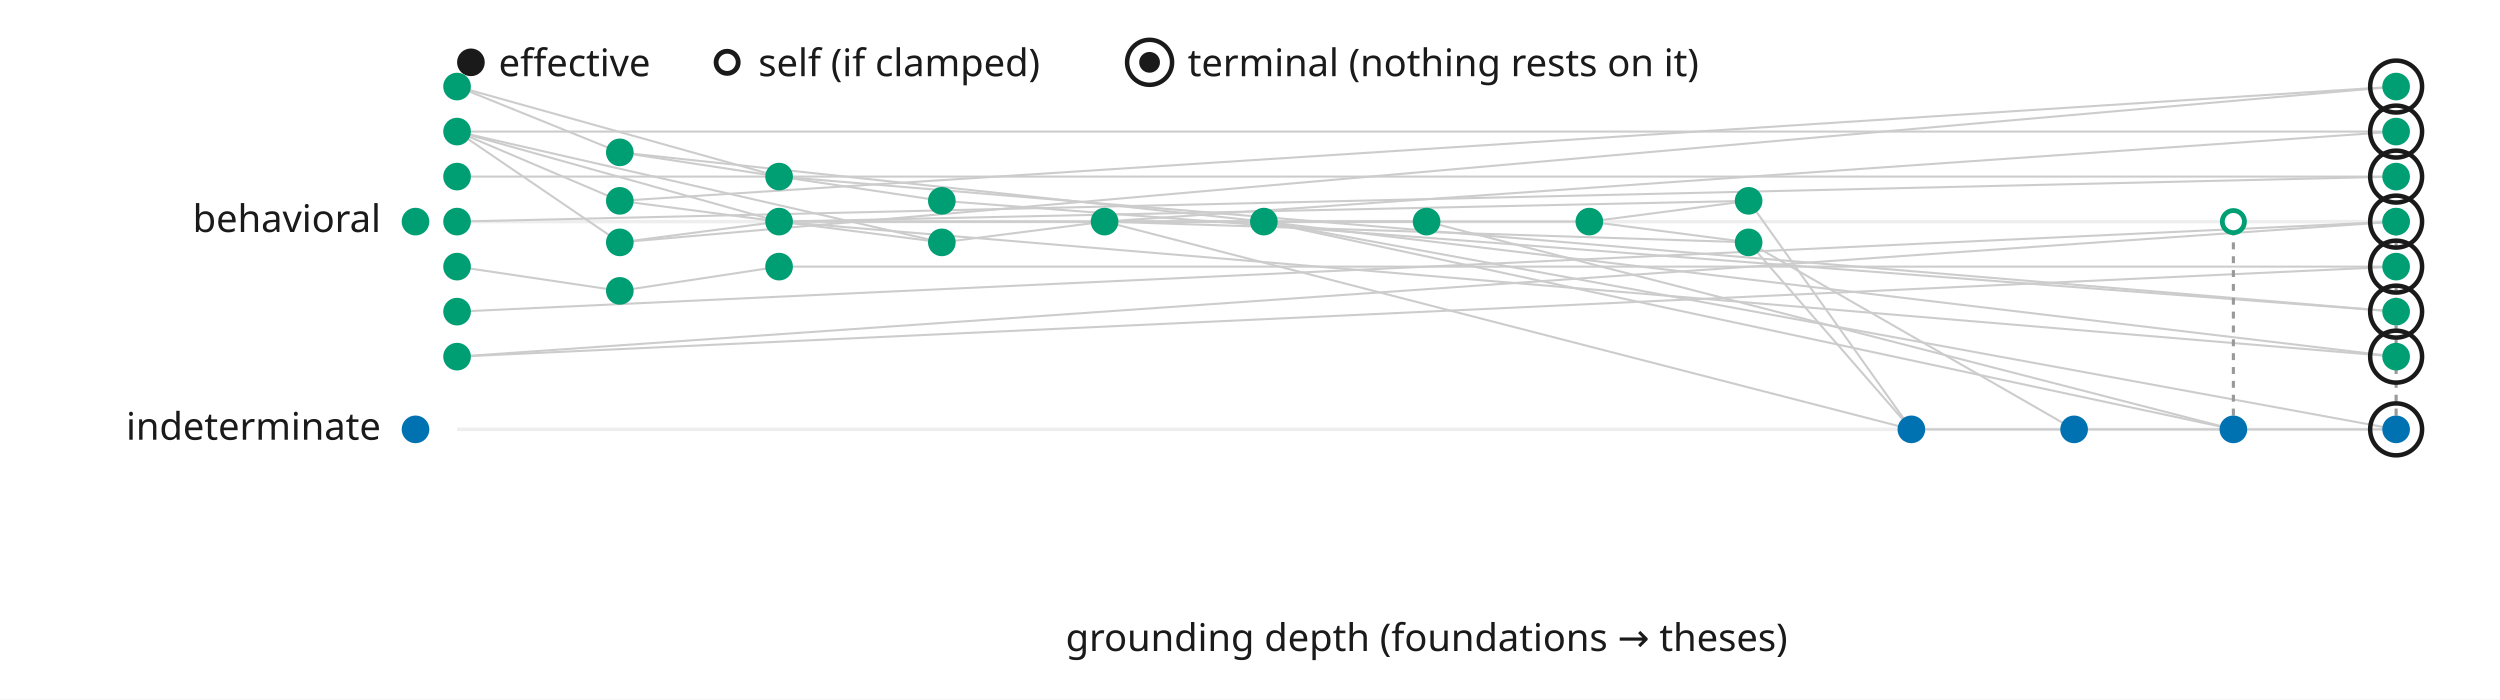
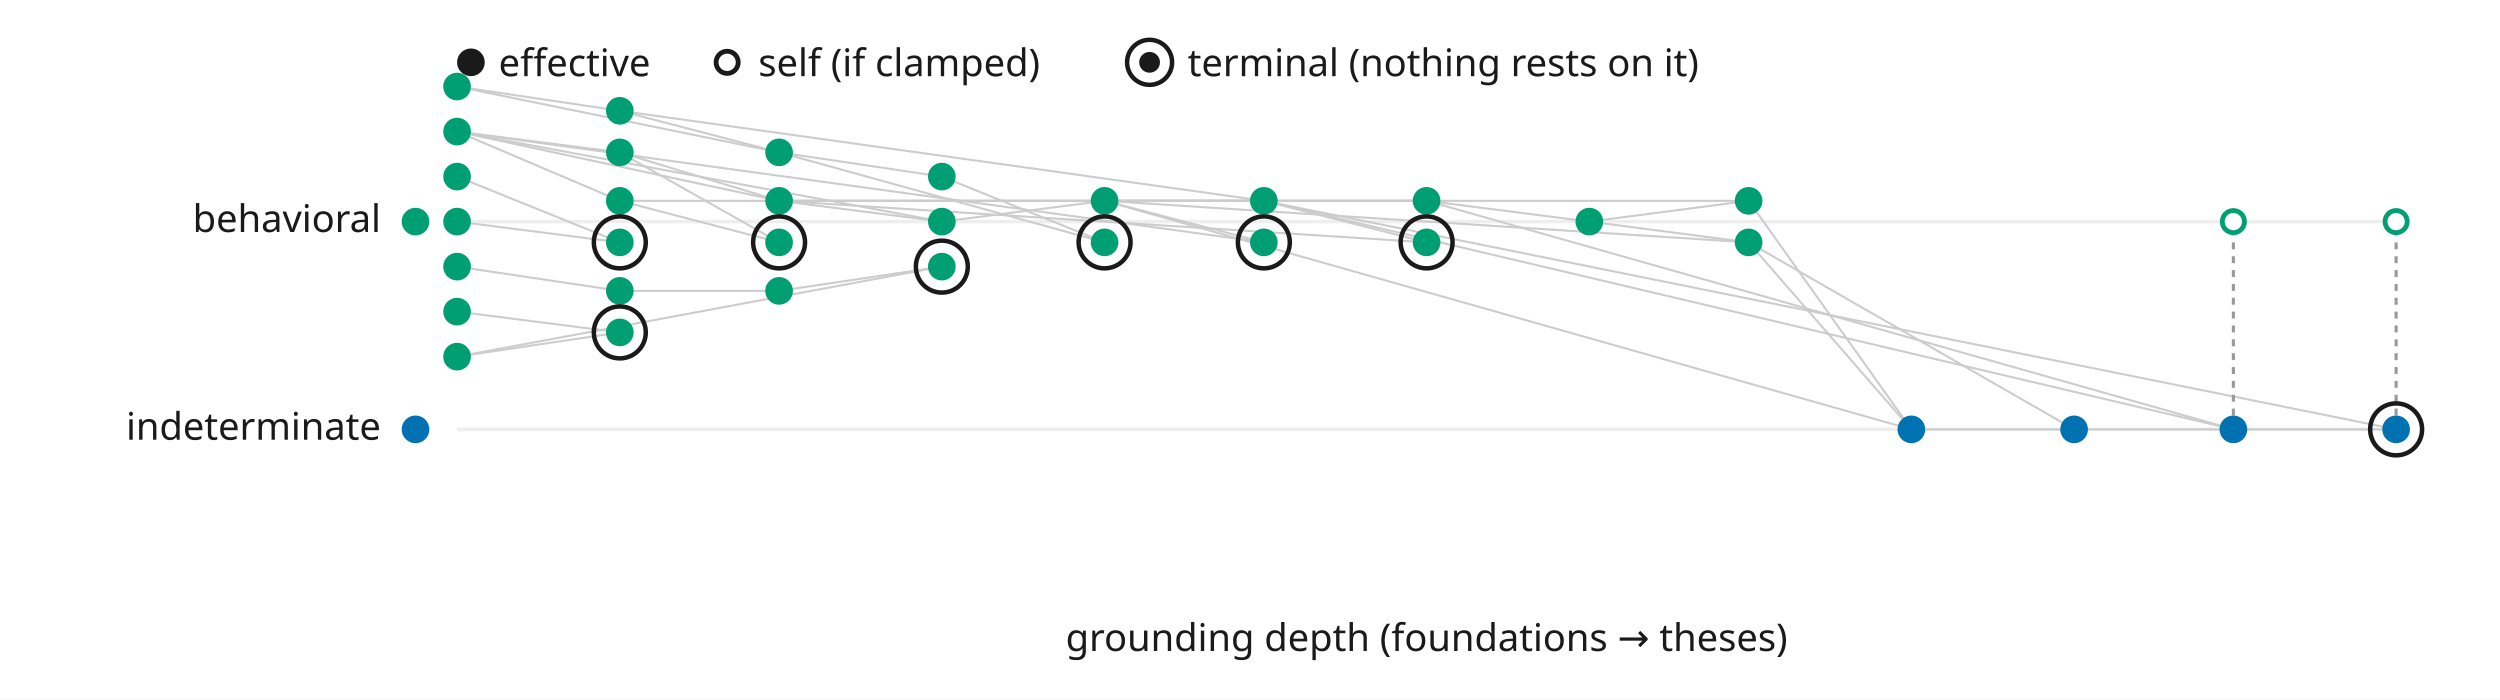
<svg xmlns="http://www.w3.org/2000/svg" width="722" height="202" font-family="sans-serif" font-size="11">
  <rect width="722" height="202" fill="white" />
  <line x1="132" y1="64" x2="692" y2="64" stroke="#eeeeee" />
  <circle cx="120" cy="64" r="4" fill="#009E73" />
  <text x="110" y="67" text-anchor="end" fill="#1a1a1a">behavioral</text>
  <line x1="132" y1="124" x2="692" y2="124" stroke="#eeeeee" />
  <circle cx="120" cy="124" r="4" fill="#0072B2" />
  <text x="110" y="127" text-anchor="end" fill="#1a1a1a">indeterminate</text>
-   <line x1="365" y1="64" x2="412" y2="64" stroke="#cccccc" stroke-width="0.6" />
-   <line x1="319" y1="64" x2="412" y2="64" stroke="#cccccc" stroke-width="0.6" />
-   <line x1="225" y1="64" x2="412" y2="64" stroke="#cccccc" stroke-width="0.6" />
-   <line x1="132" y1="25" x2="179" y2="44" stroke="#cccccc" stroke-width="0.6" />
-   <line x1="179" y1="44" x2="365" y2="64" stroke="#cccccc" stroke-width="0.6" />
-   <line x1="225" y1="64" x2="365" y2="64" stroke="#cccccc" stroke-width="0.6" />
-   <line x1="319" y1="64" x2="365" y2="64" stroke="#cccccc" stroke-width="0.6" />
-   <line x1="132" y1="25" x2="225" y2="51" stroke="#cccccc" stroke-width="0.6" />
-   <line x1="179" y1="44" x2="225" y2="51" stroke="#cccccc" stroke-width="0.6" />
-   <line x1="225" y1="51" x2="272" y2="58" stroke="#cccccc" stroke-width="0.6" />
-   <line x1="132" y1="38" x2="225" y2="64" stroke="#cccccc" stroke-width="0.6" />
-   <line x1="179" y1="58" x2="225" y2="64" stroke="#cccccc" stroke-width="0.6" />
-   <line x1="179" y1="70" x2="225" y2="64" stroke="#cccccc" stroke-width="0.6" />
+   <line x1="365" y1="58" x2="412" y2="58" stroke="#cccccc" stroke-width="0.6" />
+   <line x1="319" y1="58" x2="412" y2="58" stroke="#cccccc" stroke-width="0.6" />
+   <line x1="225" y1="58" x2="412" y2="58" stroke="#cccccc" stroke-width="0.6" />
+   <line x1="132" y1="25" x2="179" y2="32" stroke="#cccccc" stroke-width="0.6" />
+   <line x1="179" y1="32" x2="365" y2="58" stroke="#cccccc" stroke-width="0.6" />
+   <line x1="225" y1="58" x2="365" y2="58" stroke="#cccccc" stroke-width="0.6" />
+   <line x1="319" y1="58" x2="365" y2="58" stroke="#cccccc" stroke-width="0.6" />
+   <line x1="132" y1="25" x2="225" y2="44" stroke="#cccccc" stroke-width="0.6" />
+   <line x1="179" y1="32" x2="225" y2="44" stroke="#cccccc" stroke-width="0.6" />
+   <line x1="225" y1="44" x2="272" y2="51" stroke="#cccccc" stroke-width="0.6" />
+   <line x1="132" y1="38" x2="225" y2="58" stroke="#cccccc" stroke-width="0.6" />
+   <line x1="179" y1="44" x2="225" y2="58" stroke="#cccccc" stroke-width="0.6" />
+   <line x1="179" y1="58" x2="225" y2="58" stroke="#cccccc" stroke-width="0.6" />
+   <line x1="132" y1="38" x2="179" y2="44" stroke="#cccccc" stroke-width="0.6" />
  <line x1="132" y1="38" x2="179" y2="58" stroke="#cccccc" stroke-width="0.6" />
-   <line x1="132" y1="38" x2="179" y2="70" stroke="#cccccc" stroke-width="0.6" />
-   <line x1="179" y1="58" x2="692" y2="25" stroke="#cccccc" stroke-width="0.6" />
-   <line x1="179" y1="70" x2="692" y2="25" stroke="#cccccc" stroke-width="0.6" />
-   <line x1="132" y1="38" x2="272" y2="70" stroke="#cccccc" stroke-width="0.6" />
-   <line x1="225" y1="64" x2="272" y2="70" stroke="#cccccc" stroke-width="0.6" />
-   <line x1="272" y1="70" x2="319" y2="64" stroke="#cccccc" stroke-width="0.6" />
-   <line x1="319" y1="64" x2="692" y2="38" stroke="#cccccc" stroke-width="0.6" />
-   <line x1="132" y1="38" x2="692" y2="38" stroke="#cccccc" stroke-width="0.6" />
-   <line x1="132" y1="51" x2="692" y2="51" stroke="#cccccc" stroke-width="0.6" />
-   <line x1="132" y1="64" x2="692" y2="51" stroke="#cccccc" stroke-width="0.6" />
+   <line x1="179" y1="44" x2="225" y2="70" stroke="#cccccc" stroke-width="0.6" />
+   <line x1="179" y1="58" x2="225" y2="70" stroke="#cccccc" stroke-width="0.6" />
+   <line x1="132" y1="38" x2="272" y2="64" stroke="#cccccc" stroke-width="0.6" />
+   <line x1="225" y1="58" x2="272" y2="64" stroke="#cccccc" stroke-width="0.6" />
+   <line x1="272" y1="64" x2="319" y2="58" stroke="#cccccc" stroke-width="0.6" />
+   <line x1="319" y1="58" x2="365" y2="70" stroke="#cccccc" stroke-width="0.6" />
+   <line x1="132" y1="38" x2="365" y2="70" stroke="#cccccc" stroke-width="0.6" />
+   <line x1="132" y1="51" x2="179" y2="70" stroke="#cccccc" stroke-width="0.6" />
+   <line x1="132" y1="64" x2="179" y2="70" stroke="#cccccc" stroke-width="0.6" />
  <line x1="132" y1="77" x2="179" y2="84" stroke="#cccccc" stroke-width="0.6" />
-   <line x1="179" y1="84" x2="225" y2="77" stroke="#cccccc" stroke-width="0.6" />
-   <line x1="132" y1="90" x2="692" y2="64" stroke="#cccccc" stroke-width="0.6" />
-   <line x1="132" y1="103" x2="692" y2="64" stroke="#cccccc" stroke-width="0.6" />
-   <line x1="132" y1="103" x2="692" y2="77" stroke="#cccccc" stroke-width="0.6" />
-   <line x1="225" y1="77" x2="692" y2="77" stroke="#cccccc" stroke-width="0.6" />
-   <line x1="412" y1="64" x2="459" y2="64" stroke="#cccccc" stroke-width="0.6" />
-   <line x1="225" y1="51" x2="692" y2="90" stroke="#cccccc" stroke-width="0.6" />
-   <line x1="272" y1="58" x2="692" y2="90" stroke="#cccccc" stroke-width="0.6" />
-   <line x1="225" y1="64" x2="505" y2="58" stroke="#cccccc" stroke-width="0.6" />
+   <line x1="179" y1="84" x2="225" y2="84" stroke="#cccccc" stroke-width="0.6" />
+   <line x1="132" y1="90" x2="179" y2="96" stroke="#cccccc" stroke-width="0.6" />
+   <line x1="132" y1="103" x2="179" y2="96" stroke="#cccccc" stroke-width="0.6" />
+   <line x1="132" y1="103" x2="272" y2="77" stroke="#cccccc" stroke-width="0.6" />
+   <line x1="225" y1="84" x2="272" y2="77" stroke="#cccccc" stroke-width="0.6" />
+   <line x1="412" y1="58" x2="459" y2="64" stroke="#cccccc" stroke-width="0.6" />
+   <line x1="225" y1="44" x2="319" y2="70" stroke="#cccccc" stroke-width="0.6" />
+   <line x1="272" y1="51" x2="319" y2="70" stroke="#cccccc" stroke-width="0.6" />
+   <line x1="225" y1="58" x2="505" y2="58" stroke="#cccccc" stroke-width="0.6" />
  <line x1="459" y1="64" x2="505" y2="58" stroke="#cccccc" stroke-width="0.6" />
-   <line x1="319" y1="64" x2="505" y2="70" stroke="#cccccc" stroke-width="0.6" />
+   <line x1="319" y1="58" x2="505" y2="70" stroke="#cccccc" stroke-width="0.6" />
  <line x1="459" y1="64" x2="505" y2="70" stroke="#cccccc" stroke-width="0.6" />
  <line x1="505" y1="70" x2="552" y2="124" stroke="#cccccc" stroke-width="0.6" />
-   <line x1="319" y1="64" x2="552" y2="124" stroke="#cccccc" stroke-width="0.6" />
+   <line x1="319" y1="58" x2="552" y2="124" stroke="#cccccc" stroke-width="0.6" />
  <line x1="505" y1="58" x2="552" y2="124" stroke="#cccccc" stroke-width="0.6" />
  <line x1="552" y1="124" x2="599" y2="124" stroke="#cccccc" stroke-width="0.6" />
  <line x1="505" y1="70" x2="599" y2="124" stroke="#cccccc" stroke-width="0.6" />
-   <line x1="365" y1="64" x2="645" y2="124" stroke="#cccccc" stroke-width="0.6" />
+   <line x1="365" y1="58" x2="645" y2="124" stroke="#cccccc" stroke-width="0.6" />
  <line x1="599" y1="124" x2="645" y2="124" stroke="#cccccc" stroke-width="0.6" />
-   <line x1="412" y1="64" x2="645" y2="124" stroke="#cccccc" stroke-width="0.6" />
-   <line x1="365" y1="64" x2="692" y2="124" stroke="#cccccc" stroke-width="0.6" />
+   <line x1="412" y1="58" x2="645" y2="124" stroke="#cccccc" stroke-width="0.6" />
+   <line x1="365" y1="58" x2="692" y2="124" stroke="#cccccc" stroke-width="0.6" />
  <line x1="645" y1="124" x2="692" y2="124" stroke="#cccccc" stroke-width="0.6" />
-   <line x1="225" y1="64" x2="692" y2="103" stroke="#cccccc" stroke-width="0.6" />
-   <line x1="365" y1="64" x2="692" y2="103" stroke="#cccccc" stroke-width="0.6" />
+   <line x1="225" y1="58" x2="412" y2="70" stroke="#cccccc" stroke-width="0.6" />
+   <line x1="365" y1="58" x2="412" y2="70" stroke="#cccccc" stroke-width="0.6" />
  <line x1="645" y1="124" x2="645" y2="64" stroke="#999999" stroke-width="0.9" stroke-dasharray="2,2" />
  <circle cx="645" cy="64" r="3.2" fill="white" stroke="#009E73" stroke-width="1.4" />
  <line x1="692" y1="124" x2="692" y2="64" stroke="#999999" stroke-width="0.9" stroke-dasharray="2,2" />
  <circle cx="692" cy="64" r="3.2" fill="white" stroke="#009E73" stroke-width="1.4" />
-   <circle cx="412" cy="64" r="4" fill="#009E73" />
+   <circle cx="412" cy="58" r="4" fill="#009E73" />
  <circle cx="132" cy="25" r="4" fill="#009E73" />
+   <circle cx="179" cy="32" r="4" fill="#009E73" />
+   <circle cx="365" cy="58" r="4" fill="#009E73" />
+   <circle cx="225" cy="44" r="4" fill="#009E73" />
+   <circle cx="272" cy="51" r="4" fill="#009E73" />
+   <circle cx="225" cy="58" r="4" fill="#009E73" />
  <circle cx="179" cy="44" r="4" fill="#009E73" />
-   <circle cx="365" cy="64" r="4" fill="#009E73" />
-   <circle cx="225" cy="51" r="4" fill="#009E73" />
-   <circle cx="272" cy="58" r="4" fill="#009E73" />
-   <circle cx="225" cy="64" r="4" fill="#009E73" />
  <circle cx="179" cy="58" r="4" fill="#009E73" />
+   <circle cx="225" cy="70" r="4" fill="#009E73" />
+   <circle cx="225" cy="70" r="7.5" fill="none" stroke="#1a1a1a" stroke-width="1.3" />
+   <circle cx="132" cy="38" r="4" fill="#009E73" />
+   <circle cx="272" cy="64" r="4" fill="#009E73" />
+   <circle cx="319" cy="58" r="4" fill="#009E73" />
+   <circle cx="365" cy="70" r="4" fill="#009E73" />
+   <circle cx="365" cy="70" r="7.5" fill="none" stroke="#1a1a1a" stroke-width="1.3" />
  <circle cx="179" cy="70" r="4" fill="#009E73" />
-   <circle cx="692" cy="25" r="4" fill="#009E73" />
-   <circle cx="692" cy="25" r="7.5" fill="none" stroke="#1a1a1a" stroke-width="1.3" />
-   <circle cx="132" cy="38" r="4" fill="#009E73" />
-   <circle cx="272" cy="70" r="4" fill="#009E73" />
-   <circle cx="319" cy="64" r="4" fill="#009E73" />
-   <circle cx="692" cy="38" r="4" fill="#009E73" />
-   <circle cx="692" cy="38" r="7.5" fill="none" stroke="#1a1a1a" stroke-width="1.3" />
-   <circle cx="692" cy="51" r="4" fill="#009E73" />
-   <circle cx="692" cy="51" r="7.5" fill="none" stroke="#1a1a1a" stroke-width="1.3" />
+   <circle cx="179" cy="70" r="7.5" fill="none" stroke="#1a1a1a" stroke-width="1.3" />
  <circle cx="132" cy="51" r="4" fill="#009E73" />
  <circle cx="132" cy="64" r="4" fill="#009E73" />
  <circle cx="132" cy="77" r="4" fill="#009E73" />
  <circle cx="179" cy="84" r="4" fill="#009E73" />
-   <circle cx="225" cy="77" r="4" fill="#009E73" />
-   <circle cx="692" cy="64" r="4" fill="#009E73" />
-   <circle cx="692" cy="64" r="7.5" fill="none" stroke="#1a1a1a" stroke-width="1.3" />
+   <circle cx="225" cy="84" r="4" fill="#009E73" />
+   <circle cx="179" cy="96" r="4" fill="#009E73" />
+   <circle cx="179" cy="96" r="7.5" fill="none" stroke="#1a1a1a" stroke-width="1.3" />
  <circle cx="132" cy="90" r="4" fill="#009E73" />
  <circle cx="132" cy="103" r="4" fill="#009E73" />
-   <circle cx="692" cy="77" r="4" fill="#009E73" />
-   <circle cx="692" cy="77" r="7.5" fill="none" stroke="#1a1a1a" stroke-width="1.3" />
+   <circle cx="272" cy="77" r="4" fill="#009E73" />
+   <circle cx="272" cy="77" r="7.5" fill="none" stroke="#1a1a1a" stroke-width="1.3" />
  <circle cx="459" cy="64" r="4" fill="#009E73" />
-   <circle cx="692" cy="90" r="4" fill="#009E73" />
-   <circle cx="692" cy="90" r="7.5" fill="none" stroke="#1a1a1a" stroke-width="1.3" />
+   <circle cx="319" cy="70" r="4" fill="#009E73" />
+   <circle cx="319" cy="70" r="7.5" fill="none" stroke="#1a1a1a" stroke-width="1.3" />
  <circle cx="505" cy="58" r="4" fill="#009E73" />
  <circle cx="505" cy="70" r="4" fill="#009E73" />
  <circle cx="552" cy="124" r="4" fill="#0072B2" />
  <circle cx="599" cy="124" r="4" fill="#0072B2" />
  <circle cx="645" cy="124" r="4" fill="#0072B2" />
  <circle cx="692" cy="124" r="4" fill="#0072B2" />
  <circle cx="692" cy="124" r="7.5" fill="none" stroke="#1a1a1a" stroke-width="1.3" />
-   <circle cx="692" cy="103" r="4" fill="#009E73" />
-   <circle cx="692" cy="103" r="7.5" fill="none" stroke="#1a1a1a" stroke-width="1.3" />
+   <circle cx="412" cy="70" r="4" fill="#009E73" />
+   <circle cx="412" cy="70" r="7.5" fill="none" stroke="#1a1a1a" stroke-width="1.3" />
  <circle cx="136" cy="18" r="4" fill="#1a1a1a" />
  <text x="144" y="22" fill="#1a1a1a">effective</text>
  <circle cx="210" cy="18" r="3.2" fill="white" stroke="#1a1a1a" stroke-width="1.4" />
  <text x="219" y="22" fill="#1a1a1a">self (if clamped)</text>
  <circle cx="332" cy="18" r="6.5" fill="none" stroke="#1a1a1a" stroke-width="1.3" />
  <circle cx="332" cy="18" r="3" fill="#1a1a1a" />
  <text x="343" y="22" fill="#1a1a1a">terminal (nothing rests on it)</text>
  <text x="412" y="188" text-anchor="middle" fill="#1a1a1a">grounding depth  (foundations → theses)</text>
</svg>
